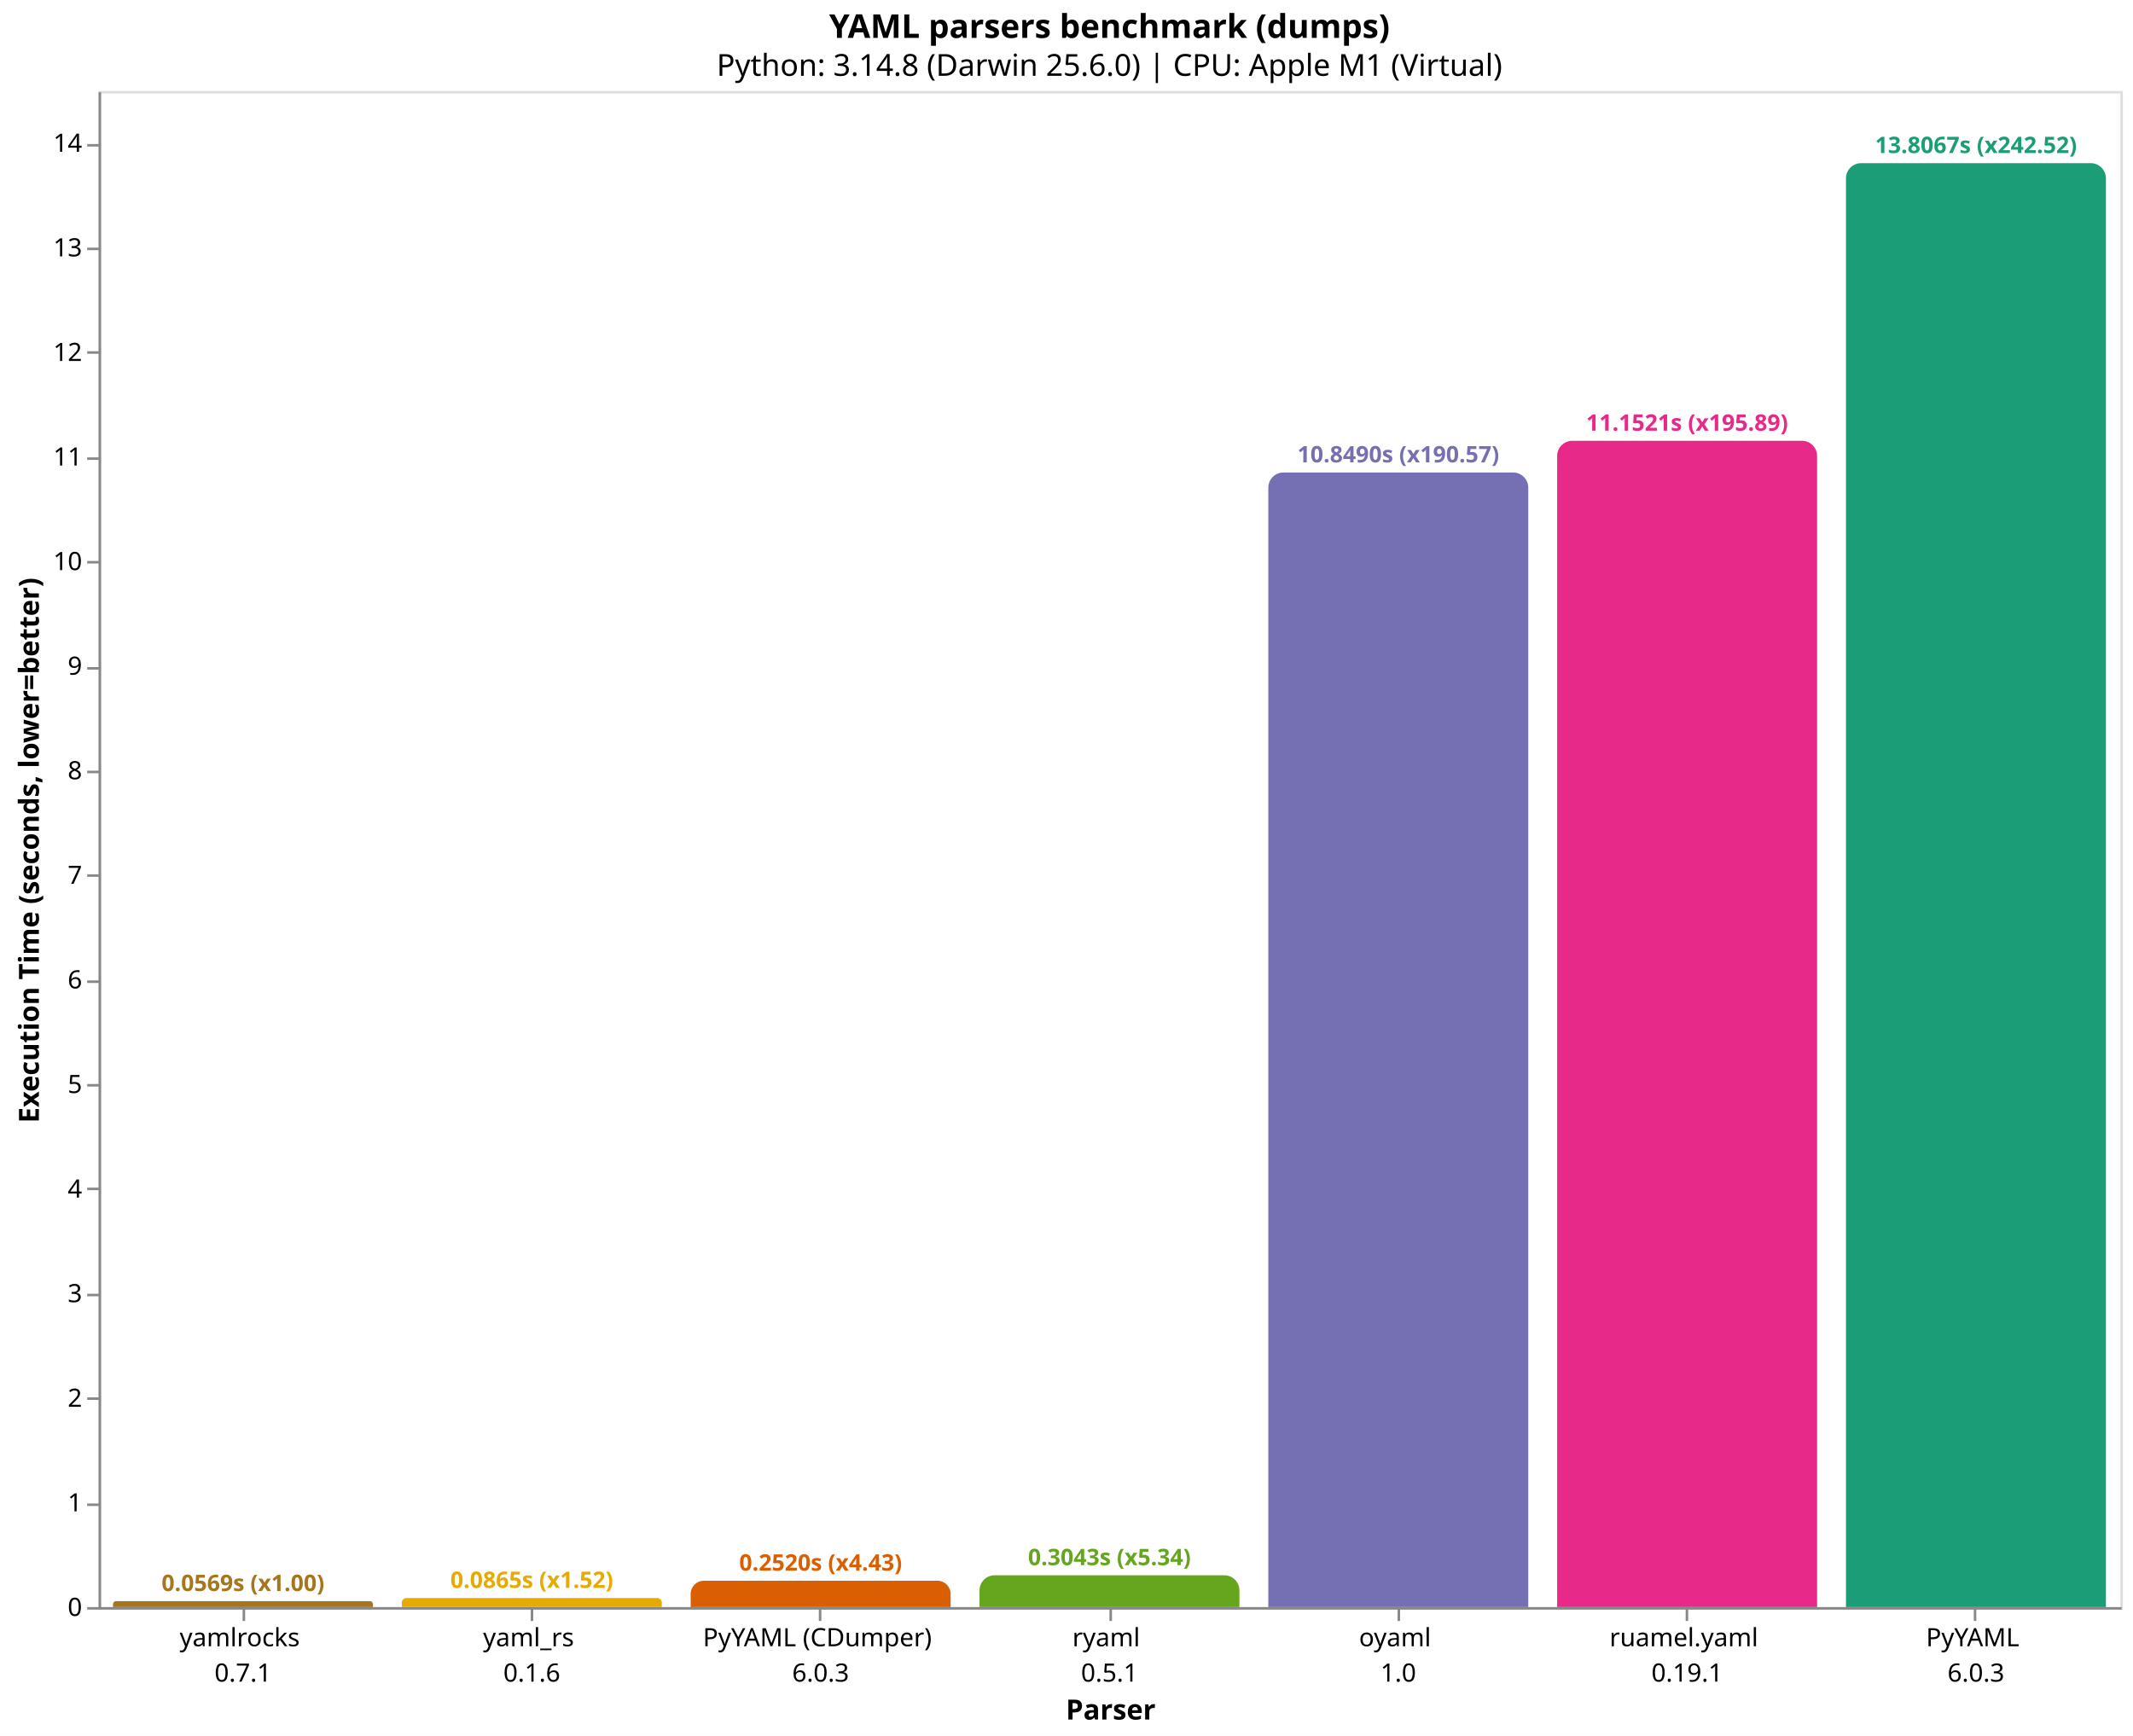
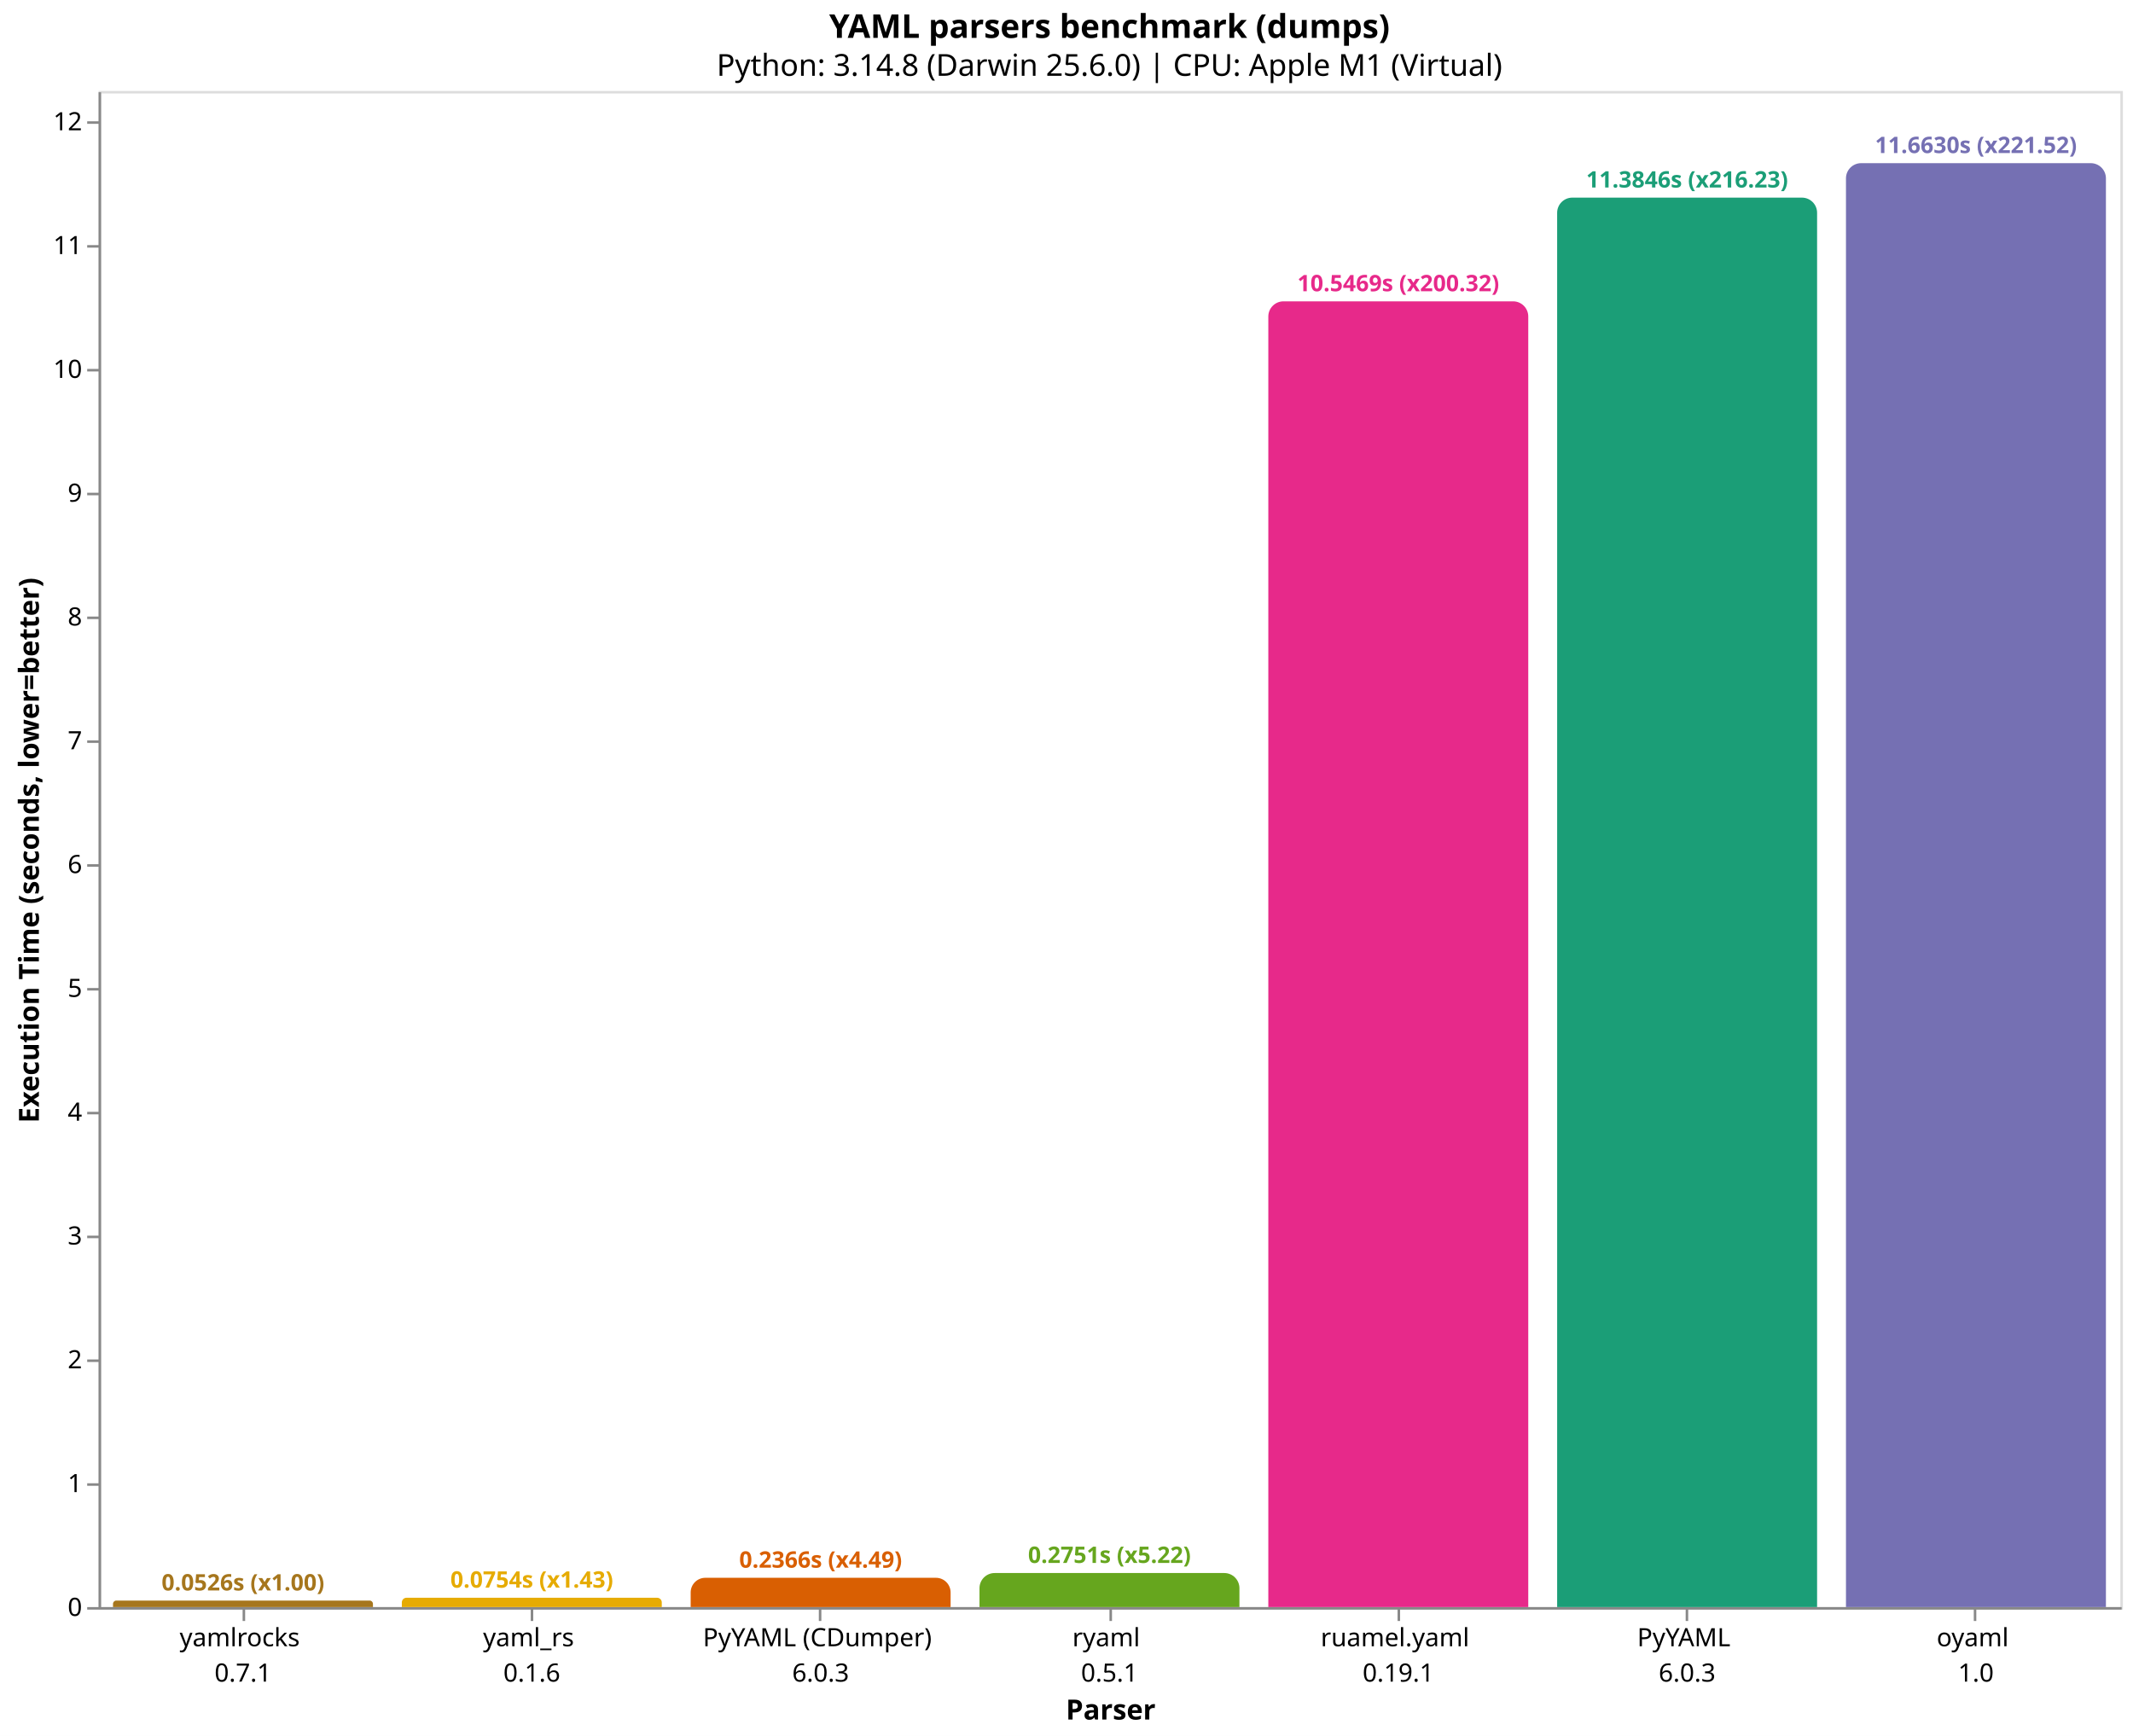
<svg xmlns="http://www.w3.org/2000/svg" version="1.1" class="marks" width="844" height="687" viewBox="0 0 844 687">
  <rect width="844" height="687" fill="white" />
  <g fill="none" stroke-miterlimit="10" transform="translate(39,36)">
    <g class="mark-group role-frame root" role="graphics-object" aria-roledescription="group mark container">
      <g transform="translate(0,0)">
        <path class="background" aria-hidden="true" d="M0.5,0.5h800v600h-800Z" stroke="#ddd" />
        <g>
-           <g class="mark-group role-axis" role="graphics-symbol" aria-roledescription="axis" aria-label="X-axis titled 'Parser' for a discrete scale with 7 values: yamlrocks&#10;0.7.1, yaml_rs&#10;0.1.6, PyYAML (CDumper)&#10;6.0.3, ryaml&#10;0.5.1, oyaml&#10;1.0, ruamel.yaml&#10;0.19.1, PyYAML&#10;6.0.3">
+           <g class="mark-group role-axis" role="graphics-symbol" aria-roledescription="axis" aria-label="X-axis titled 'Parser' for a discrete scale with 7 values: yamlrocks&#10;0.7.1, yaml_rs&#10;0.1.6, PyYAML (CDumper)&#10;6.0.3, ryaml&#10;0.5.1, ruamel.yaml&#10;0.19.1, PyYAML&#10;6.0.3, oyaml&#10;1.0">
            <g transform="translate(0.5,600.5)">
              <path class="background" aria-hidden="true" d="M0,0h0v0h0Z" pointer-events="none" />
              <g>
                <g class="mark-rule role-axis-tick" pointer-events="none">
                  <line transform="translate(57,0)" x2="0" y2="5" stroke="#888" stroke-width="1" opacity="1" />
                  <line transform="translate(171,0)" x2="0" y2="5" stroke="#888" stroke-width="1" opacity="1" />
                  <line transform="translate(285,0)" x2="0" y2="5" stroke="#888" stroke-width="1" opacity="1" />
                  <line transform="translate(400,0)" x2="0" y2="5" stroke="#888" stroke-width="1" opacity="1" />
                  <line transform="translate(514,0)" x2="0" y2="5" stroke="#888" stroke-width="1" opacity="1" />
                  <line transform="translate(628,0)" x2="0" y2="5" stroke="#888" stroke-width="1" opacity="1" />
                  <line transform="translate(742,0)" x2="0" y2="5" stroke="#888" stroke-width="1" opacity="1" />
                </g>
                <g class="mark-text role-axis-label" pointer-events="none">
                  <text text-anchor="middle" transform="translate(56.64286,15)" font-family="sans-serif" font-size="10px" fill="#000" opacity="1">
                    <tspan>yamlrocks</tspan>
                    <tspan x="0" dy="14">0.7.1</tspan>
                  </text>
                  <text text-anchor="middle" transform="translate(170.9286,15)" font-family="sans-serif" font-size="10px" fill="#000" opacity="1">
                    <tspan>yaml_rs</tspan>
                    <tspan x="0" dy="14">0.1.6</tspan>
                  </text>
                  <text text-anchor="middle" transform="translate(285.2143,15)" font-family="sans-serif" font-size="10px" fill="#000" opacity="1">
                    <tspan>PyYAML (CDumper)</tspan>
                    <tspan x="0" dy="14">6.0.3</tspan>
                  </text>
                  <text text-anchor="middle" transform="translate(399.5,15)" font-family="sans-serif" font-size="10px" fill="#000" opacity="1">
                    <tspan>ryaml</tspan>
                    <tspan x="0" dy="14">0.5.1</tspan>
                  </text>
                  <text text-anchor="middle" transform="translate(513.7857,15)" font-family="sans-serif" font-size="10px" fill="#000" opacity="1">
+                     <tspan>ruamel.yaml</tspan>
+                     <tspan x="0" dy="14">0.19.1</tspan>
+                   </text>
+                   <text text-anchor="middle" transform="translate(628.0714,15)" font-family="sans-serif" font-size="10px" fill="#000" opacity="1">
+                     <tspan>PyYAML</tspan>
+                     <tspan x="0" dy="14">6.0.3</tspan>
+                   </text>
+                   <text text-anchor="middle" transform="translate(742.3571,15)" font-family="sans-serif" font-size="10px" fill="#000" opacity="1">
                    <tspan>oyaml</tspan>
                    <tspan x="0" dy="14">1.0</tspan>
                  </text>
-                   <text text-anchor="middle" transform="translate(628.0714,15)" font-family="sans-serif" font-size="10px" fill="#000" opacity="1">
-                     <tspan>ruamel.yaml</tspan>
-                     <tspan x="0" dy="14">0.19.1</tspan>
-                   </text>
-                   <text text-anchor="middle" transform="translate(742.3571,15)" font-family="sans-serif" font-size="10px" fill="#000" opacity="1">
-                     <tspan>PyYAML</tspan>
-                     <tspan x="0" dy="14">6.0.3</tspan>
-                   </text>
                </g>
                <g class="mark-rule role-axis-domain" pointer-events="none">
                  <line transform="translate(0,0)" x2="800" y2="0" stroke="#888" stroke-width="1" opacity="1" />
                </g>
                <g class="mark-text role-axis-title" pointer-events="none">
                  <text text-anchor="middle" transform="translate(400,44)" font-family="sans-serif" font-size="11px" font-weight="bold" fill="#000" opacity="1">Parser</text>
                </g>
              </g>
              <path class="foreground" aria-hidden="true" d="" pointer-events="none" display="none" />
            </g>
          </g>
-           <g class="mark-group role-axis" role="graphics-symbol" aria-roledescription="axis" aria-label="Y-axis titled 'Execution Time (seconds, lower=better)' for a linear scale with values from 0 to 14">
+           <g class="mark-group role-axis" role="graphics-symbol" aria-roledescription="axis" aria-label="Y-axis titled 'Execution Time (seconds, lower=better)' for a linear scale with values from 0 to 12">
            <g transform="translate(0.5,0.5)">
              <path class="background" aria-hidden="true" d="M0,0h0v0h0Z" pointer-events="none" />
              <g>
                <g class="mark-rule role-axis-tick" pointer-events="none">
                  <line transform="translate(0,600)" x2="-5" y2="0" stroke="#888" stroke-width="1" opacity="1" />
-                   <line transform="translate(0,559)" x2="-5" y2="0" stroke="#888" stroke-width="1" opacity="1" />
-                   <line transform="translate(0,517)" x2="-5" y2="0" stroke="#888" stroke-width="1" opacity="1" />
-                   <line transform="translate(0,476)" x2="-5" y2="0" stroke="#888" stroke-width="1" opacity="1" />
-                   <line transform="translate(0,434)" x2="-5" y2="0" stroke="#888" stroke-width="1" opacity="1" />
-                   <line transform="translate(0,393)" x2="-5" y2="0" stroke="#888" stroke-width="1" opacity="1" />
-                   <line transform="translate(0,352)" x2="-5" y2="0" stroke="#888" stroke-width="1" opacity="1" />
-                   <line transform="translate(0,310)" x2="-5" y2="0" stroke="#888" stroke-width="1" opacity="1" />
-                   <line transform="translate(0,269)" x2="-5" y2="0" stroke="#888" stroke-width="1" opacity="1" />
-                   <line transform="translate(0,228)" x2="-5" y2="0" stroke="#888" stroke-width="1" opacity="1" />
-                   <line transform="translate(0,186)" x2="-5" y2="0" stroke="#888" stroke-width="1" opacity="1" />
-                   <line transform="translate(0,145)" x2="-5" y2="0" stroke="#888" stroke-width="1" opacity="1" />
-                   <line transform="translate(0,103)" x2="-5" y2="0" stroke="#888" stroke-width="1" opacity="1" />
-                   <line transform="translate(0,62)" x2="-5" y2="0" stroke="#888" stroke-width="1" opacity="1" />
-                   <line transform="translate(0,21)" x2="-5" y2="0" stroke="#888" stroke-width="1" opacity="1" />
+                   <line transform="translate(0,551)" x2="-5" y2="0" stroke="#888" stroke-width="1" opacity="1" />
+                   <line transform="translate(0,502)" x2="-5" y2="0" stroke="#888" stroke-width="1" opacity="1" />
+                   <line transform="translate(0,453)" x2="-5" y2="0" stroke="#888" stroke-width="1" opacity="1" />
+                   <line transform="translate(0,404)" x2="-5" y2="0" stroke="#888" stroke-width="1" opacity="1" />
+                   <line transform="translate(0,355)" x2="-5" y2="0" stroke="#888" stroke-width="1" opacity="1" />
+                   <line transform="translate(0,306)" x2="-5" y2="0" stroke="#888" stroke-width="1" opacity="1" />
+                   <line transform="translate(0,257)" x2="-5" y2="0" stroke="#888" stroke-width="1" opacity="1" />
+                   <line transform="translate(0,208)" x2="-5" y2="0" stroke="#888" stroke-width="1" opacity="1" />
+                   <line transform="translate(0,159)" x2="-5" y2="0" stroke="#888" stroke-width="1" opacity="1" />
+                   <line transform="translate(0,110)" x2="-5" y2="0" stroke="#888" stroke-width="1" opacity="1" />
+                   <line transform="translate(0,61)" x2="-5" y2="0" stroke="#888" stroke-width="1" opacity="1" />
+                   <line transform="translate(0,12)" x2="-5" y2="0" stroke="#888" stroke-width="1" opacity="1" />
                </g>
                <g class="mark-text role-axis-label" pointer-events="none">
                  <text text-anchor="end" transform="translate(-7,603)" font-family="sans-serif" font-size="10px" fill="#000" opacity="1">0</text>
-                   <text text-anchor="end" transform="translate(-7,561.6121)" font-family="sans-serif" font-size="10px" fill="#000" opacity="1">1</text>
-                   <text text-anchor="end" transform="translate(-7,520.2242)" font-family="sans-serif" font-size="10px" fill="#000" opacity="1">2</text>
-                   <text text-anchor="end" transform="translate(-7,478.8363)" font-family="sans-serif" font-size="10px" fill="#000" opacity="1">3</text>
-                   <text text-anchor="end" transform="translate(-7,437.4484)" font-family="sans-serif" font-size="10px" fill="#000" opacity="1">4</text>
-                   <text text-anchor="end" transform="translate(-7,396.0605)" font-family="sans-serif" font-size="10px" fill="#000" opacity="1">5</text>
-                   <text text-anchor="end" transform="translate(-7,354.6726)" font-family="sans-serif" font-size="10px" fill="#000" opacity="1">6</text>
-                   <text text-anchor="end" transform="translate(-7,313.2847)" font-family="sans-serif" font-size="10px" fill="#000" opacity="1">7</text>
-                   <text text-anchor="end" transform="translate(-7,271.8968)" font-family="sans-serif" font-size="10px" fill="#000" opacity="1">8</text>
-                   <text text-anchor="end" transform="translate(-7,230.5089)" font-family="sans-serif" font-size="10px" fill="#000" opacity="1">9</text>
-                   <text text-anchor="end" transform="translate(-7,189.1211)" font-family="sans-serif" font-size="10px" fill="#000" opacity="1">10</text>
-                   <text text-anchor="end" transform="translate(-7,147.7332)" font-family="sans-serif" font-size="10px" fill="#000" opacity="1">11</text>
-                   <text text-anchor="end" transform="translate(-7,106.3453)" font-family="sans-serif" font-size="10px" fill="#000" opacity="1">12</text>
-                   <text text-anchor="end" transform="translate(-7,64.95737)" font-family="sans-serif" font-size="10px" fill="#000" opacity="1">13</text>
-                   <text text-anchor="end" transform="translate(-7,23.56947)" font-family="sans-serif" font-size="10px" fill="#000" opacity="1">14</text>
+                   <text text-anchor="end" transform="translate(-7,554.0051)" font-family="sans-serif" font-size="10px" fill="#000" opacity="1">1</text>
+                   <text text-anchor="end" transform="translate(-7,505.0102)" font-family="sans-serif" font-size="10px" fill="#000" opacity="1">2</text>
+                   <text text-anchor="end" transform="translate(-7,456.0153)" font-family="sans-serif" font-size="10px" fill="#000" opacity="1">3</text>
+                   <text text-anchor="end" transform="translate(-7,407.0204)" font-family="sans-serif" font-size="10px" fill="#000" opacity="1">4</text>
+                   <text text-anchor="end" transform="translate(-7,358.0255)" font-family="sans-serif" font-size="10px" fill="#000" opacity="1">5</text>
+                   <text text-anchor="end" transform="translate(-7,309.0306)" font-family="sans-serif" font-size="10px" fill="#000" opacity="1">6</text>
+                   <text text-anchor="end" transform="translate(-7,260.0357)" font-family="sans-serif" font-size="10px" fill="#000" opacity="1">7</text>
+                   <text text-anchor="end" transform="translate(-7,211.0408)" font-family="sans-serif" font-size="10px" fill="#000" opacity="1">8</text>
+                   <text text-anchor="end" transform="translate(-7,162.0459)" font-family="sans-serif" font-size="10px" fill="#000" opacity="1">9</text>
+                   <text text-anchor="end" transform="translate(-7,113.051)" font-family="sans-serif" font-size="10px" fill="#000" opacity="1">10</text>
+                   <text text-anchor="end" transform="translate(-7,64.05609)" font-family="sans-serif" font-size="10px" fill="#000" opacity="1">11</text>
+                   <text text-anchor="end" transform="translate(-7,15.06119)" font-family="sans-serif" font-size="10px" fill="#000" opacity="1">12</text>
                </g>
                <g class="mark-rule role-axis-domain" pointer-events="none">
                  <line transform="translate(0,600)" x2="0" y2="-600" stroke="#888" stroke-width="1" opacity="1" />
                </g>
                <g class="mark-text role-axis-title" pointer-events="none">
                  <text text-anchor="middle" transform="translate(-22.12305,300) rotate(-90) translate(0,-2)" font-family="sans-serif" font-size="11px" font-weight="bold" fill="#000" opacity="1">Execution Time (seconds, lower=better)</text>
                </g>
              </g>
              <path class="foreground" aria-hidden="true" d="" pointer-events="none" display="none" />
            </g>
          </g>
          <g class="mark-group role-scope" role="graphics-object" aria-roledescription="group mark container">
-             <g transform="translate(5.714286,597.6438)">
-               <path class="background" aria-hidden="true" d="M1.178,0L101.679,0C102.329,0,102.857,0.528,102.857,1.178L102.857,2.356C102.857,2.356,102.857,2.356,102.857,2.356L0,2.356C0,2.356,0,2.356,0,2.356L0,1.178C0,0.528,0.528,0,1.178,0Z" />
+             <g transform="translate(5.714286,597.4204)">
+               <path class="background" aria-hidden="true" d="M1.29,0L101.567,0C102.279,0,102.857,0.578,102.857,1.29L102.857,2.58C102.857,2.58,102.857,2.58,102.857,2.58L0,2.58C0,2.58,0,2.58,0,2.58L0,1.29C0,0.578,0.578,0,1.29,0Z" />
              <g clip-path="url(#clip9)">
                <g class="mark-group role-scope" role="graphics-object" aria-roledescription="group mark container">
-                   <g transform="translate(0,-597.6438)">
-                     <path class="background" aria-hidden="true" d="M0,0h102.857v0h-102.857Z" />
-                     <g>
-                       <g class="mark-rect role-mark layer_0_marks" role="graphics-object" aria-roledescription="rect mark container">
-                         <path aria-label="Parser: yamlrocks&#10;0.7.1; Execution Time (seconds, lower=better): 0.0569300696667; parser: yamlrocks; Execution Time (s): 0.0569; Slowdown: 1.00" role="graphics-symbol" aria-roledescription="bar" d="M0,597.644h102.857v2.356h-102.857Z" fill="#a6761d" />
-                       </g>
-                     </g>
-                     <path class="foreground" aria-hidden="true" d="" display="none" />
-                   </g>
-                 </g>
-               </g>
-               <path class="foreground" aria-hidden="true" d="" display="none" />
-             </g>
-             <g transform="translate(120,596.4185)">
-               <path class="background" aria-hidden="true" d="M1.791,0L101.066,0C102.055,0,102.857,0.802,102.857,1.791L102.857,3.582C102.857,3.582,102.857,3.582,102.857,3.582L0,3.582C0,3.582,0,3.582,0,3.582L0,1.791C0,0.802,0.802,0,1.791,0Z" />
+                   <g transform="translate(0,-597.4204)">
+                     <path class="background" aria-hidden="true" d="M0,0h102.857v0h-102.857Z" />
+                     <g>
+                       <g class="mark-rect role-mark layer_0_marks" role="graphics-object" aria-roledescription="rect mark container">
+                         <path aria-label="Parser: yamlrocks&#10;0.7.1; Execution Time (seconds, lower=better): 0.0526499723333; parser: yamlrocks; Execution Time (s): 0.0526; Slowdown: 1.00" role="graphics-symbol" aria-roledescription="bar" d="M0,597.42h102.857v2.58h-102.857Z" fill="#a6761d" />
+                       </g>
+                     </g>
+                     <path class="foreground" aria-hidden="true" d="" display="none" />
+                   </g>
+                 </g>
+               </g>
+               <path class="foreground" aria-hidden="true" d="" display="none" />
+             </g>
+             <g transform="translate(120,596.3051)">
+               <path class="background" aria-hidden="true" d="M1.847,0L101.01,0C102.029,0,102.857,0.828,102.857,1.847L102.857,3.695C102.857,3.695,102.857,3.695,102.857,3.695L0,3.695C0,3.695,0,3.695,0,3.695L0,1.847C0,0.828,0.828,0,1.847,0Z" />
              <g clip-path="url(#clip10)">
                <g class="mark-group role-scope" role="graphics-object" aria-roledescription="group mark container">
-                   <g transform="translate(0,-596.4185)">
-                     <path class="background" aria-hidden="true" d="M0,0h102.857v0h-102.857Z" />
-                     <g>
-                       <g class="mark-rect role-mark layer_0_marks" role="graphics-object" aria-roledescription="rect mark container">
-                         <path aria-label="Parser: yaml_rs&#10;0.1.6; Execution Time (seconds, lower=better): 0.086535; parser: yaml_rs; Execution Time (s): 0.0865; Slowdown: 1.52" role="graphics-symbol" aria-roledescription="bar" d="M0,596.418h102.857v3.582h-102.857Z" fill="#e6ab02" />
-                       </g>
-                     </g>
-                     <path class="foreground" aria-hidden="true" d="" display="none" />
-                   </g>
-                 </g>
-               </g>
-               <path class="foreground" aria-hidden="true" d="" display="none" />
-             </g>
-             <g transform="translate(234.2857,589.5689)">
-               <path class="background" aria-hidden="true" d="M5.216,0L97.642,0C100.52,0,102.857,2.337,102.857,5.216L102.857,10.431C102.857,10.431,102.857,10.431,102.857,10.431L0,10.431C0,10.431,0,10.431,0,10.431L0,5.216C0,2.337,2.337,0,5.216,0Z" />
+                   <g transform="translate(0,-596.3051)">
+                     <path class="background" aria-hidden="true" d="M0,0h102.857v0h-102.857Z" />
+                     <g>
+                       <g class="mark-rect role-mark layer_0_marks" role="graphics-object" aria-roledescription="rect mark container">
+                         <path aria-label="Parser: yaml_rs&#10;0.1.6; Execution Time (seconds, lower=better): 0.0754135836667; parser: yaml_rs; Execution Time (s): 0.0754; Slowdown: 1.43" role="graphics-symbol" aria-roledescription="bar" d="M0,596.305h102.857v3.695h-102.857Z" fill="#e6ab02" />
+                       </g>
+                     </g>
+                     <path class="foreground" aria-hidden="true" d="" display="none" />
+                   </g>
+                 </g>
+               </g>
+               <path class="foreground" aria-hidden="true" d="" display="none" />
+             </g>
+             <g transform="translate(234.2857,588.4076)">
+               <path class="background" aria-hidden="true" d="M5.796,0L97.061,0C100.26,0,102.857,2.597,102.857,5.796L102.857,11.592C102.857,11.592,102.857,11.592,102.857,11.592L0,11.592C0,11.592,0,11.592,0,11.592L0,5.796C0,2.597,2.597,0,5.796,0Z" />
              <g clip-path="url(#clip11)">
                <g class="mark-group role-scope" role="graphics-object" aria-roledescription="group mark container">
-                   <g transform="translate(0,-589.5689)">
-                     <path class="background" aria-hidden="true" d="M0,0h102.857v0h-102.857Z" />
-                     <g>
-                       <g class="mark-rect role-mark layer_0_marks" role="graphics-object" aria-roledescription="rect mark container">
-                         <path aria-label="Parser: PyYAML (CDumper)&#10;6.0.3; Execution Time (seconds, lower=better): 0.252032208667; parser: PyYAML (CDumper); Execution Time (s): 0.2520; Slowdown: 4.43" role="graphics-symbol" aria-roledescription="bar" d="M0,589.569h102.857v10.431h-102.857Z" fill="#d95f02" />
-                       </g>
-                     </g>
-                     <path class="foreground" aria-hidden="true" d="" display="none" />
-                   </g>
-                 </g>
-               </g>
-               <path class="foreground" aria-hidden="true" d="" display="none" />
-             </g>
-             <g transform="translate(348.5714,587.406)">
-               <path class="background" aria-hidden="true" d="M6,0L96.857,0C100.169,0,102.857,2.689,102.857,6L102.857,12.594C102.857,12.594,102.857,12.594,102.857,12.594L0,12.594C0,12.594,0,12.594,0,12.594L0,6C0,2.689,2.689,0,6,0Z" />
+                   <g transform="translate(0,-588.4076)">
+                     <path class="background" aria-hidden="true" d="M0,0h102.857v0h-102.857Z" />
+                     <g>
+                       <g class="mark-rect role-mark layer_0_marks" role="graphics-object" aria-roledescription="rect mark container">
+                         <path aria-label="Parser: PyYAML (CDumper)&#10;6.0.3; Execution Time (seconds, lower=better): 0.236603527333; parser: PyYAML (CDumper); Execution Time (s): 0.2366; Slowdown: 4.49" role="graphics-symbol" aria-roledescription="bar" d="M0,588.408h102.857v11.592h-102.857Z" fill="#d95f02" />
+                       </g>
+                     </g>
+                     <path class="foreground" aria-hidden="true" d="" display="none" />
+                   </g>
+                 </g>
+               </g>
+               <path class="foreground" aria-hidden="true" d="" display="none" />
+             </g>
+             <g transform="translate(348.5714,586.523)">
+               <path class="background" aria-hidden="true" d="M6,0L96.857,0C100.169,0,102.857,2.689,102.857,6L102.857,13.477C102.857,13.477,102.857,13.477,102.857,13.477L0,13.477C0,13.477,0,13.477,0,13.477L0,6C0,2.689,2.689,0,6,0Z" />
              <g clip-path="url(#clip12)">
                <g class="mark-group role-scope" role="graphics-object" aria-roledescription="group mark container">
-                   <g transform="translate(0,-587.406)">
-                     <path class="background" aria-hidden="true" d="M0,0h102.857v0h-102.857Z" />
-                     <g>
-                       <g class="mark-rect role-mark layer_0_marks" role="graphics-object" aria-roledescription="rect mark container">
-                         <path aria-label="Parser: ryaml&#10;0.5.1; Execution Time (seconds, lower=better): 0.304291139; parser: ryaml; Execution Time (s): 0.3043; Slowdown: 5.34" role="graphics-symbol" aria-roledescription="bar" d="M0,587.406h102.857v12.594h-102.857Z" fill="#66a61e" />
-                       </g>
-                     </g>
-                     <path class="foreground" aria-hidden="true" d="" display="none" />
-                   </g>
-                 </g>
-               </g>
-               <path class="foreground" aria-hidden="true" d="" display="none" />
-             </g>
-             <g transform="translate(462.8571,150.9807)">
-               <path class="background" aria-hidden="true" d="M6,0L96.857,0C100.169,0,102.857,2.689,102.857,6L102.857,449.019C102.857,449.019,102.857,449.019,102.857,449.019L0,449.019C0,449.019,0,449.019,0,449.019L0,6C0,2.689,2.689,0,6,0Z" />
+                   <g transform="translate(0,-586.523)">
+                     <path class="background" aria-hidden="true" d="M0,0h102.857v0h-102.857Z" />
+                     <g>
+                       <g class="mark-rect role-mark layer_0_marks" role="graphics-object" aria-roledescription="rect mark container">
+                         <path aria-label="Parser: ryaml&#10;0.5.1; Execution Time (seconds, lower=better): 0.275068985667; parser: ryaml; Execution Time (s): 0.2751; Slowdown: 5.22" role="graphics-symbol" aria-roledescription="bar" d="M0,586.523h102.857v13.477h-102.857Z" fill="#66a61e" />
+                       </g>
+                     </g>
+                     <path class="foreground" aria-hidden="true" d="" display="none" />
+                   </g>
+                 </g>
+               </g>
+               <path class="foreground" aria-hidden="true" d="" display="none" />
+             </g>
+             <g transform="translate(462.8571,83.2552)">
+               <path class="background" aria-hidden="true" d="M6,0L96.857,0C100.169,0,102.857,2.689,102.857,6L102.857,516.745C102.857,516.745,102.857,516.745,102.857,516.745L0,516.745C0,516.745,0,516.745,0,516.745L0,6C0,2.689,2.689,0,6,0Z" />
              <g clip-path="url(#clip13)">
                <g class="mark-group role-scope" role="graphics-object" aria-roledescription="group mark container">
-                   <g transform="translate(0,-150.9807)">
-                     <path class="background" aria-hidden="true" d="M0,0h102.857v0h-102.857Z" />
-                     <g>
-                       <g class="mark-rect role-mark layer_0_marks" role="graphics-object" aria-roledescription="rect mark container">
-                         <path aria-label="Parser: oyaml&#10;1.0; Execution Time (seconds, lower=better): 10.8490479023; parser: oyaml; Execution Time (s): 10.8490; Slowdown: 190.57" role="graphics-symbol" aria-roledescription="bar" d="M0,150.981h102.857v449.019h-102.857Z" fill="#7570b3" />
-                       </g>
-                     </g>
-                     <path class="foreground" aria-hidden="true" d="" display="none" />
-                   </g>
-                 </g>
-               </g>
-               <path class="foreground" aria-hidden="true" d="" display="none" />
-             </g>
-             <g transform="translate(577.1429,138.4394)">
-               <path class="background" aria-hidden="true" d="M6,0L96.857,0C100.169,0,102.857,2.689,102.857,6L102.857,461.561C102.857,461.561,102.857,461.561,102.857,461.561L0,461.561C0,461.561,0,461.561,0,461.561L0,6C0,2.689,2.689,0,6,0Z" />
+                   <g transform="translate(0,-83.2552)">
+                     <path class="background" aria-hidden="true" d="M0,0h102.857v0h-102.857Z" />
+                     <g>
+                       <g class="mark-rect role-mark layer_0_marks" role="graphics-object" aria-roledescription="rect mark container">
+                         <path aria-label="Parser: ruamel.yaml&#10;0.19.1; Execution Time (seconds, lower=better): 10.5469098053; parser: ruamel.yaml; Execution Time (s): 10.5469; Slowdown: 200.32" role="graphics-symbol" aria-roledescription="bar" d="M0,83.255h102.857v516.745h-102.857Z" fill="#e7298a" />
+                       </g>
+                     </g>
+                     <path class="foreground" aria-hidden="true" d="" display="none" />
+                   </g>
+                 </g>
+               </g>
+               <path class="foreground" aria-hidden="true" d="" display="none" />
+             </g>
+             <g transform="translate(577.1429,42.21175)">
+               <path class="background" aria-hidden="true" d="M6,0L96.857,0C100.169,0,102.857,2.689,102.857,6L102.857,557.788C102.857,557.788,102.857,557.788,102.857,557.788L0,557.788C0,557.788,0,557.788,0,557.788L0,6C0,2.689,2.689,0,6,0Z" />
              <g clip-path="url(#clip14)">
                <g class="mark-group role-scope" role="graphics-object" aria-roledescription="group mark container">
-                   <g transform="translate(0,-138.4394)">
-                     <path class="background" aria-hidden="true" d="M0,0h102.857v0h-102.857Z" />
-                     <g>
-                       <g class="mark-rect role-mark layer_0_marks" role="graphics-object" aria-roledescription="rect mark container">
-                         <path aria-label="Parser: ruamel.yaml&#10;0.19.1; Execution Time (seconds, lower=better): 11.1520669167; parser: ruamel.yaml; Execution Time (s): 11.1521; Slowdown: 195.89" role="graphics-symbol" aria-roledescription="bar" d="M0,138.439h102.857v461.561h-102.857Z" fill="#e7298a" />
+                   <g transform="translate(0,-42.21175)">
+                     <path class="background" aria-hidden="true" d="M0,0h102.857v0h-102.857Z" />
+                     <g>
+                       <g class="mark-rect role-mark layer_0_marks" role="graphics-object" aria-roledescription="rect mark container">
+                         <path aria-label="Parser: PyYAML&#10;6.0.3; Execution Time (seconds, lower=better): 11.3846183883; parser: PyYAML; Execution Time (s): 11.3846; Slowdown: 216.23" role="graphics-symbol" aria-roledescription="bar" d="M0,42.212h102.857v557.788h-102.857Z" fill="#1b9e77" />
                      </g>
                    </g>
                    <path class="foreground" aria-hidden="true" d="" display="none" />
                  </g>
                </g>
              </g>
              <path class="foreground" aria-hidden="true" d="" display="none" />
            </g>
            <g transform="translate(691.4286,28.57143)">
              <path class="background" aria-hidden="true" d="M6,0L96.857,0C100.169,0,102.857,2.689,102.857,6L102.857,571.429C102.857,571.429,102.857,571.429,102.857,571.429L0,571.429C0,571.429,0,571.429,0,571.429L0,6C0,2.689,2.689,0,6,0Z" />
              <g clip-path="url(#clip15)">
                <g class="mark-group role-scope" role="graphics-object" aria-roledescription="group mark container">
                  <g transform="translate(0,-28.57143)">
                    <path class="background" aria-hidden="true" d="M0,0h102.857v0h-102.857Z" />
                    <g>
                      <g class="mark-rect role-mark layer_0_marks" role="graphics-object" aria-roledescription="rect mark container">
-                         <path aria-label="Parser: PyYAML&#10;6.0.3; Execution Time (seconds, lower=better): 13.8066595417; parser: PyYAML; Execution Time (s): 13.8067; Slowdown: 242.52" role="graphics-symbol" aria-roledescription="bar" d="M0,28.571h102.857v571.429h-102.857Z" fill="#1b9e77" />
+                         <path aria-label="Parser: oyaml&#10;1.0; Execution Time (seconds, lower=better): 11.6630211947; parser: oyaml; Execution Time (s): 11.6630; Slowdown: 221.52" role="graphics-symbol" aria-roledescription="bar" d="M0,28.571h102.857v571.429h-102.857Z" fill="#7570b3" />
                      </g>
                    </g>
                    <path class="foreground" aria-hidden="true" d="" display="none" />
                  </g>
                </g>
              </g>
              <path class="foreground" aria-hidden="true" d="" display="none" />
            </g>
          </g>
          <g class="mark-text role-mark layer_1_marks" role="graphics-object" aria-roledescription="text mark container">
-             <text aria-label="Parser: yamlrocks&#10;0.7.1; Execution Time (seconds, lower=better): 0.0569300696667; parser: yamlrocks; label: 0.0569s (x1.00); Execution Time (s): 0.0569; Slowdown: 1.00" role="graphics-symbol" aria-roledescription="text mark" text-anchor="middle" transform="translate(57.14286,593.6438)" font-family="sans-serif" font-size="9px" font-weight="bold" fill="#a6761d">0.0569s (x1.00)</text>
-             <text aria-label="Parser: yaml_rs&#10;0.1.6; Execution Time (seconds, lower=better): 0.086535; parser: yaml_rs; label: 0.0865s (x1.52); Execution Time (s): 0.0865; Slowdown: 1.52" role="graphics-symbol" aria-roledescription="text mark" text-anchor="middle" transform="translate(171.4286,592.4185)" font-family="sans-serif" font-size="9px" font-weight="bold" fill="#e6ab02">0.0865s (x1.52)</text>
-             <text aria-label="Parser: PyYAML (CDumper)&#10;6.0.3; Execution Time (seconds, lower=better): 0.252032208667; parser: PyYAML (CDumper); label: 0.2520s (x4.43); Execution Time (s): 0.2520; Slowdown: 4.43" role="graphics-symbol" aria-roledescription="text mark" text-anchor="middle" transform="translate(285.7143,585.5689)" font-family="sans-serif" font-size="9px" font-weight="bold" fill="#d95f02">0.2520s (x4.43)</text>
-             <text aria-label="Parser: ryaml&#10;0.5.1; Execution Time (seconds, lower=better): 0.304291139; parser: ryaml; label: 0.3043s (x5.34); Execution Time (s): 0.3043; Slowdown: 5.34" role="graphics-symbol" aria-roledescription="text mark" text-anchor="middle" transform="translate(400,583.406)" font-family="sans-serif" font-size="9px" font-weight="bold" fill="#66a61e">0.3043s (x5.34)</text>
-             <text aria-label="Parser: oyaml&#10;1.0; Execution Time (seconds, lower=better): 10.8490479023; parser: oyaml; label: 10.8490s (x190.57); Execution Time (s): 10.8490; Slowdown: 190.57" role="graphics-symbol" aria-roledescription="text mark" text-anchor="middle" transform="translate(514.2857,146.9807)" font-family="sans-serif" font-size="9px" font-weight="bold" fill="#7570b3">10.8490s (x190.57)</text>
-             <text aria-label="Parser: ruamel.yaml&#10;0.19.1; Execution Time (seconds, lower=better): 11.1520669167; parser: ruamel.yaml; label: 11.1521s (x195.89); Execution Time (s): 11.1521; Slowdown: 195.89" role="graphics-symbol" aria-roledescription="text mark" text-anchor="middle" transform="translate(628.5714,134.4394)" font-family="sans-serif" font-size="9px" font-weight="bold" fill="#e7298a">11.1521s (x195.89)</text>
-             <text aria-label="Parser: PyYAML&#10;6.0.3; Execution Time (seconds, lower=better): 13.8066595417; parser: PyYAML; label: 13.8067s (x242.52); Execution Time (s): 13.8067; Slowdown: 242.52" role="graphics-symbol" aria-roledescription="text mark" text-anchor="middle" transform="translate(742.8571,24.57143)" font-family="sans-serif" font-size="9px" font-weight="bold" fill="#1b9e77">13.8067s (x242.52)</text>
+             <text aria-label="Parser: yamlrocks&#10;0.7.1; Execution Time (seconds, lower=better): 0.0526499723333; parser: yamlrocks; label: 0.0526s (x1.00); Execution Time (s): 0.0526; Slowdown: 1.00" role="graphics-symbol" aria-roledescription="text mark" text-anchor="middle" transform="translate(57.14286,593.4204)" font-family="sans-serif" font-size="9px" font-weight="bold" fill="#a6761d">0.0526s (x1.00)</text>
+             <text aria-label="Parser: yaml_rs&#10;0.1.6; Execution Time (seconds, lower=better): 0.0754135836667; parser: yaml_rs; label: 0.0754s (x1.43); Execution Time (s): 0.0754; Slowdown: 1.43" role="graphics-symbol" aria-roledescription="text mark" text-anchor="middle" transform="translate(171.4286,592.3051)" font-family="sans-serif" font-size="9px" font-weight="bold" fill="#e6ab02">0.0754s (x1.43)</text>
+             <text aria-label="Parser: PyYAML (CDumper)&#10;6.0.3; Execution Time (seconds, lower=better): 0.236603527333; parser: PyYAML (CDumper); label: 0.2366s (x4.49); Execution Time (s): 0.2366; Slowdown: 4.49" role="graphics-symbol" aria-roledescription="text mark" text-anchor="middle" transform="translate(285.7143,584.4076)" font-family="sans-serif" font-size="9px" font-weight="bold" fill="#d95f02">0.2366s (x4.49)</text>
+             <text aria-label="Parser: ryaml&#10;0.5.1; Execution Time (seconds, lower=better): 0.275068985667; parser: ryaml; label: 0.2751s (x5.22); Execution Time (s): 0.2751; Slowdown: 5.22" role="graphics-symbol" aria-roledescription="text mark" text-anchor="middle" transform="translate(400,582.523)" font-family="sans-serif" font-size="9px" font-weight="bold" fill="#66a61e">0.2751s (x5.22)</text>
+             <text aria-label="Parser: ruamel.yaml&#10;0.19.1; Execution Time (seconds, lower=better): 10.5469098053; parser: ruamel.yaml; label: 10.5469s (x200.32); Execution Time (s): 10.5469; Slowdown: 200.32" role="graphics-symbol" aria-roledescription="text mark" text-anchor="middle" transform="translate(514.2857,79.2552)" font-family="sans-serif" font-size="9px" font-weight="bold" fill="#e7298a">10.5469s (x200.32)</text>
+             <text aria-label="Parser: PyYAML&#10;6.0.3; Execution Time (seconds, lower=better): 11.3846183883; parser: PyYAML; label: 11.3846s (x216.23); Execution Time (s): 11.3846; Slowdown: 216.23" role="graphics-symbol" aria-roledescription="text mark" text-anchor="middle" transform="translate(628.5714,38.21175)" font-family="sans-serif" font-size="9px" font-weight="bold" fill="#1b9e77">11.3846s (x216.23)</text>
+             <text aria-label="Parser: oyaml&#10;1.0; Execution Time (seconds, lower=better): 11.6630211947; parser: oyaml; label: 11.6630s (x221.52); Execution Time (s): 11.6630; Slowdown: 221.52" role="graphics-symbol" aria-roledescription="text mark" text-anchor="middle" transform="translate(742.8571,24.57143)" font-family="sans-serif" font-size="9px" font-weight="bold" fill="#7570b3">11.6630s (x221.52)</text>
          </g>
          <g class="mark-group role-title">
            <g transform="translate(400,-31)">
              <path class="background" aria-hidden="true" d="M0,0h0v0h0Z" pointer-events="none" />
              <g>
                <g class="mark-text role-title-text" role="graphics-symbol" aria-roledescription="title" aria-label="Title text 'YAML parsers benchmark (dumps)'" pointer-events="none">
                  <text text-anchor="middle" transform="translate(0,10)" font-family="sans-serif" font-size="13px" font-weight="bold" fill="#000" opacity="1">YAML parsers benchmark (dumps)</text>
                </g>
                <g class="mark-text role-title-subtitle" role="graphics-symbol" aria-roledescription="subtitle" aria-label="Subtitle text 'Python: 3.14.8 (Darwin 25.6.0) | CPU: Apple M1 (Virtual)'" pointer-events="none">
                  <text text-anchor="middle" transform="translate(0,25)" font-family="sans-serif" font-size="12px" fill="#000" opacity="1">Python: 3.14.8 (Darwin 25.6.0) | CPU: Apple M1 (Virtual)</text>
                </g>
              </g>
              <path class="foreground" aria-hidden="true" d="" pointer-events="none" display="none" />
            </g>
          </g>
        </g>
        <path class="foreground" aria-hidden="true" d="" display="none" />
      </g>
    </g>
  </g>
  <defs>
    <clipPath id="clip9">
-       <path d="M1.178,0L101.679,0C102.329,0,102.857,0.528,102.857,1.178L102.857,2.356C102.857,2.356,102.857,2.356,102.857,2.356L0,2.356C0,2.356,0,2.356,0,2.356L0,1.178C0,0.528,0.528,0,1.178,0Z" />
+       <path d="M1.29,0L101.567,0C102.279,0,102.857,0.578,102.857,1.29L102.857,2.58C102.857,2.58,102.857,2.58,102.857,2.58L0,2.58C0,2.58,0,2.58,0,2.58L0,1.29C0,0.578,0.578,0,1.29,0Z" />
    </clipPath>
    <clipPath id="clip10">
-       <path d="M1.791,0L101.066,0C102.055,0,102.857,0.802,102.857,1.791L102.857,3.582C102.857,3.582,102.857,3.582,102.857,3.582L0,3.582C0,3.582,0,3.582,0,3.582L0,1.791C0,0.802,0.802,0,1.791,0Z" />
+       <path d="M1.847,0L101.01,0C102.029,0,102.857,0.828,102.857,1.847L102.857,3.695C102.857,3.695,102.857,3.695,102.857,3.695L0,3.695C0,3.695,0,3.695,0,3.695L0,1.847C0,0.828,0.828,0,1.847,0Z" />
    </clipPath>
    <clipPath id="clip11">
-       <path d="M5.216,0L97.642,0C100.52,0,102.857,2.337,102.857,5.216L102.857,10.431C102.857,10.431,102.857,10.431,102.857,10.431L0,10.431C0,10.431,0,10.431,0,10.431L0,5.216C0,2.337,2.337,0,5.216,0Z" />
+       <path d="M5.796,0L97.061,0C100.26,0,102.857,2.597,102.857,5.796L102.857,11.592C102.857,11.592,102.857,11.592,102.857,11.592L0,11.592C0,11.592,0,11.592,0,11.592L0,5.796C0,2.597,2.597,0,5.796,0Z" />
    </clipPath>
    <clipPath id="clip12">
-       <path d="M6,0L96.857,0C100.169,0,102.857,2.689,102.857,6L102.857,12.594C102.857,12.594,102.857,12.594,102.857,12.594L0,12.594C0,12.594,0,12.594,0,12.594L0,6C0,2.689,2.689,0,6,0Z" />
+       <path d="M6,0L96.857,0C100.169,0,102.857,2.689,102.857,6L102.857,13.477C102.857,13.477,102.857,13.477,102.857,13.477L0,13.477C0,13.477,0,13.477,0,13.477L0,6C0,2.689,2.689,0,6,0Z" />
    </clipPath>
    <clipPath id="clip13">
-       <path d="M6,0L96.857,0C100.169,0,102.857,2.689,102.857,6L102.857,449.019C102.857,449.019,102.857,449.019,102.857,449.019L0,449.019C0,449.019,0,449.019,0,449.019L0,6C0,2.689,2.689,0,6,0Z" />
+       <path d="M6,0L96.857,0C100.169,0,102.857,2.689,102.857,6L102.857,516.745C102.857,516.745,102.857,516.745,102.857,516.745L0,516.745C0,516.745,0,516.745,0,516.745L0,6C0,2.689,2.689,0,6,0Z" />
    </clipPath>
    <clipPath id="clip14">
-       <path d="M6,0L96.857,0C100.169,0,102.857,2.689,102.857,6L102.857,461.561C102.857,461.561,102.857,461.561,102.857,461.561L0,461.561C0,461.561,0,461.561,0,461.561L0,6C0,2.689,2.689,0,6,0Z" />
+       <path d="M6,0L96.857,0C100.169,0,102.857,2.689,102.857,6L102.857,557.788C102.857,557.788,102.857,557.788,102.857,557.788L0,557.788C0,557.788,0,557.788,0,557.788L0,6C0,2.689,2.689,0,6,0Z" />
    </clipPath>
    <clipPath id="clip15">
      <path d="M6,0L96.857,0C100.169,0,102.857,2.689,102.857,6L102.857,571.429C102.857,571.429,102.857,571.429,102.857,571.429L0,571.429C0,571.429,0,571.429,0,571.429L0,6C0,2.689,2.689,0,6,0Z" />
    </clipPath>
  </defs>
</svg>
